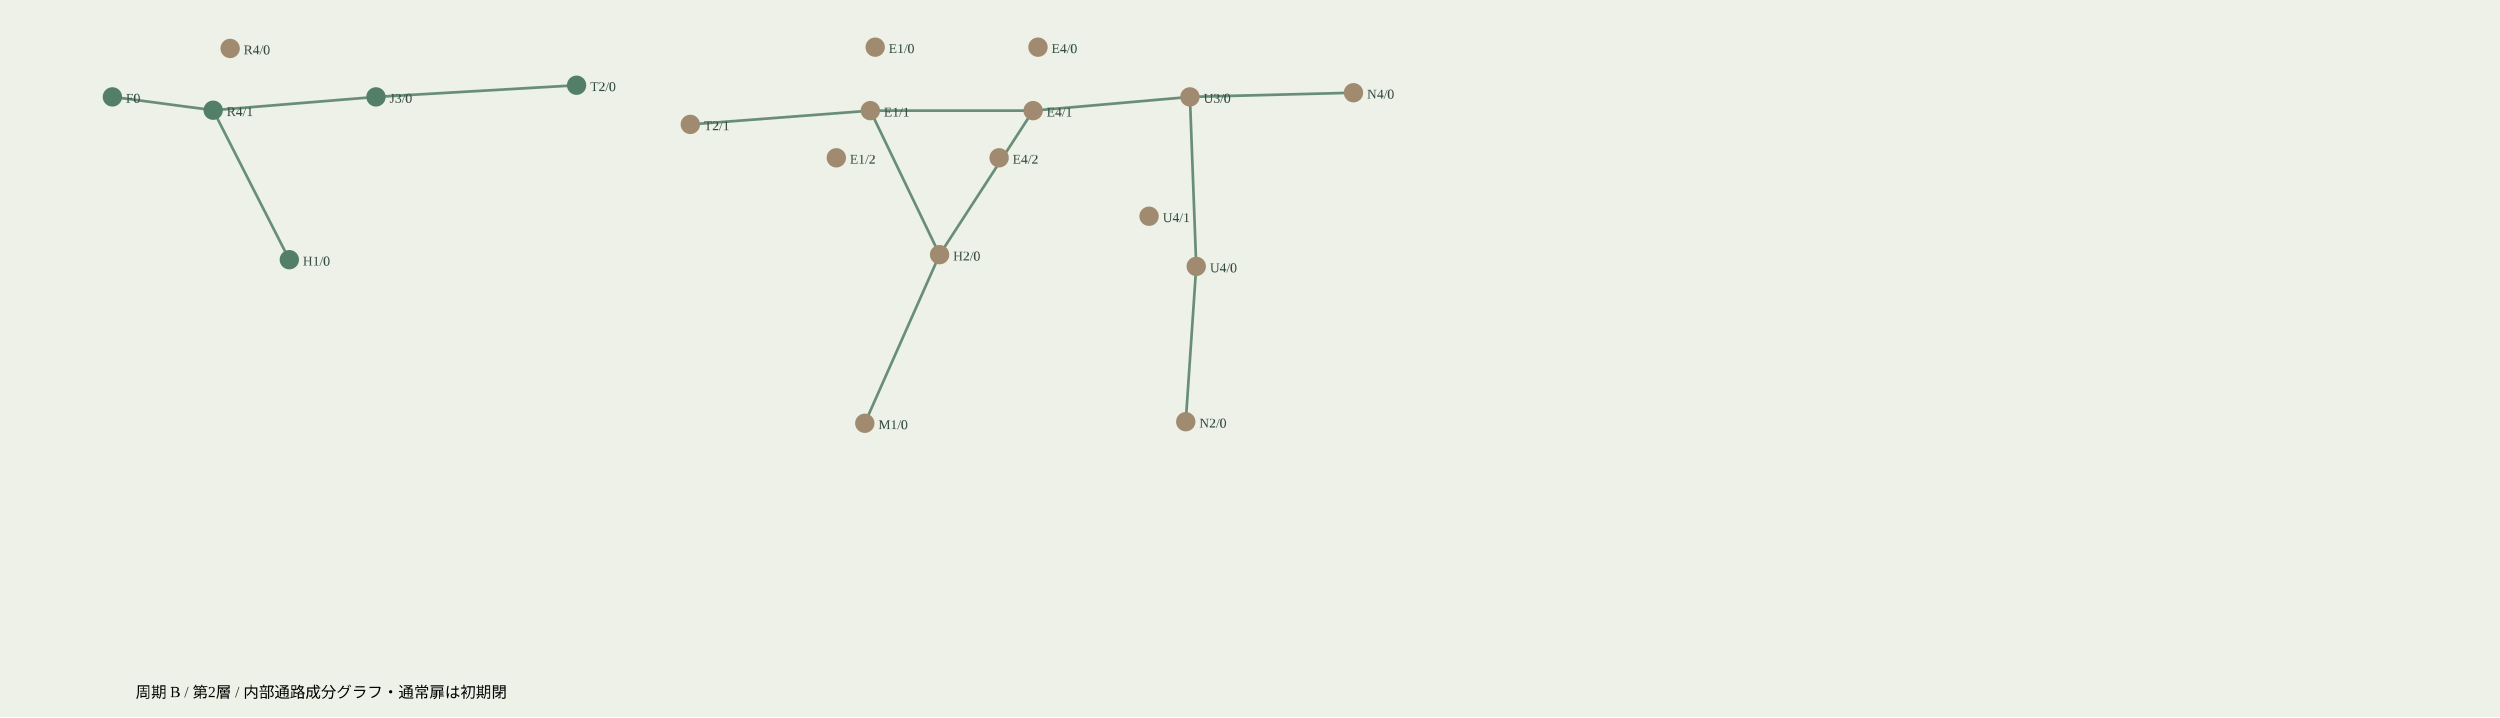
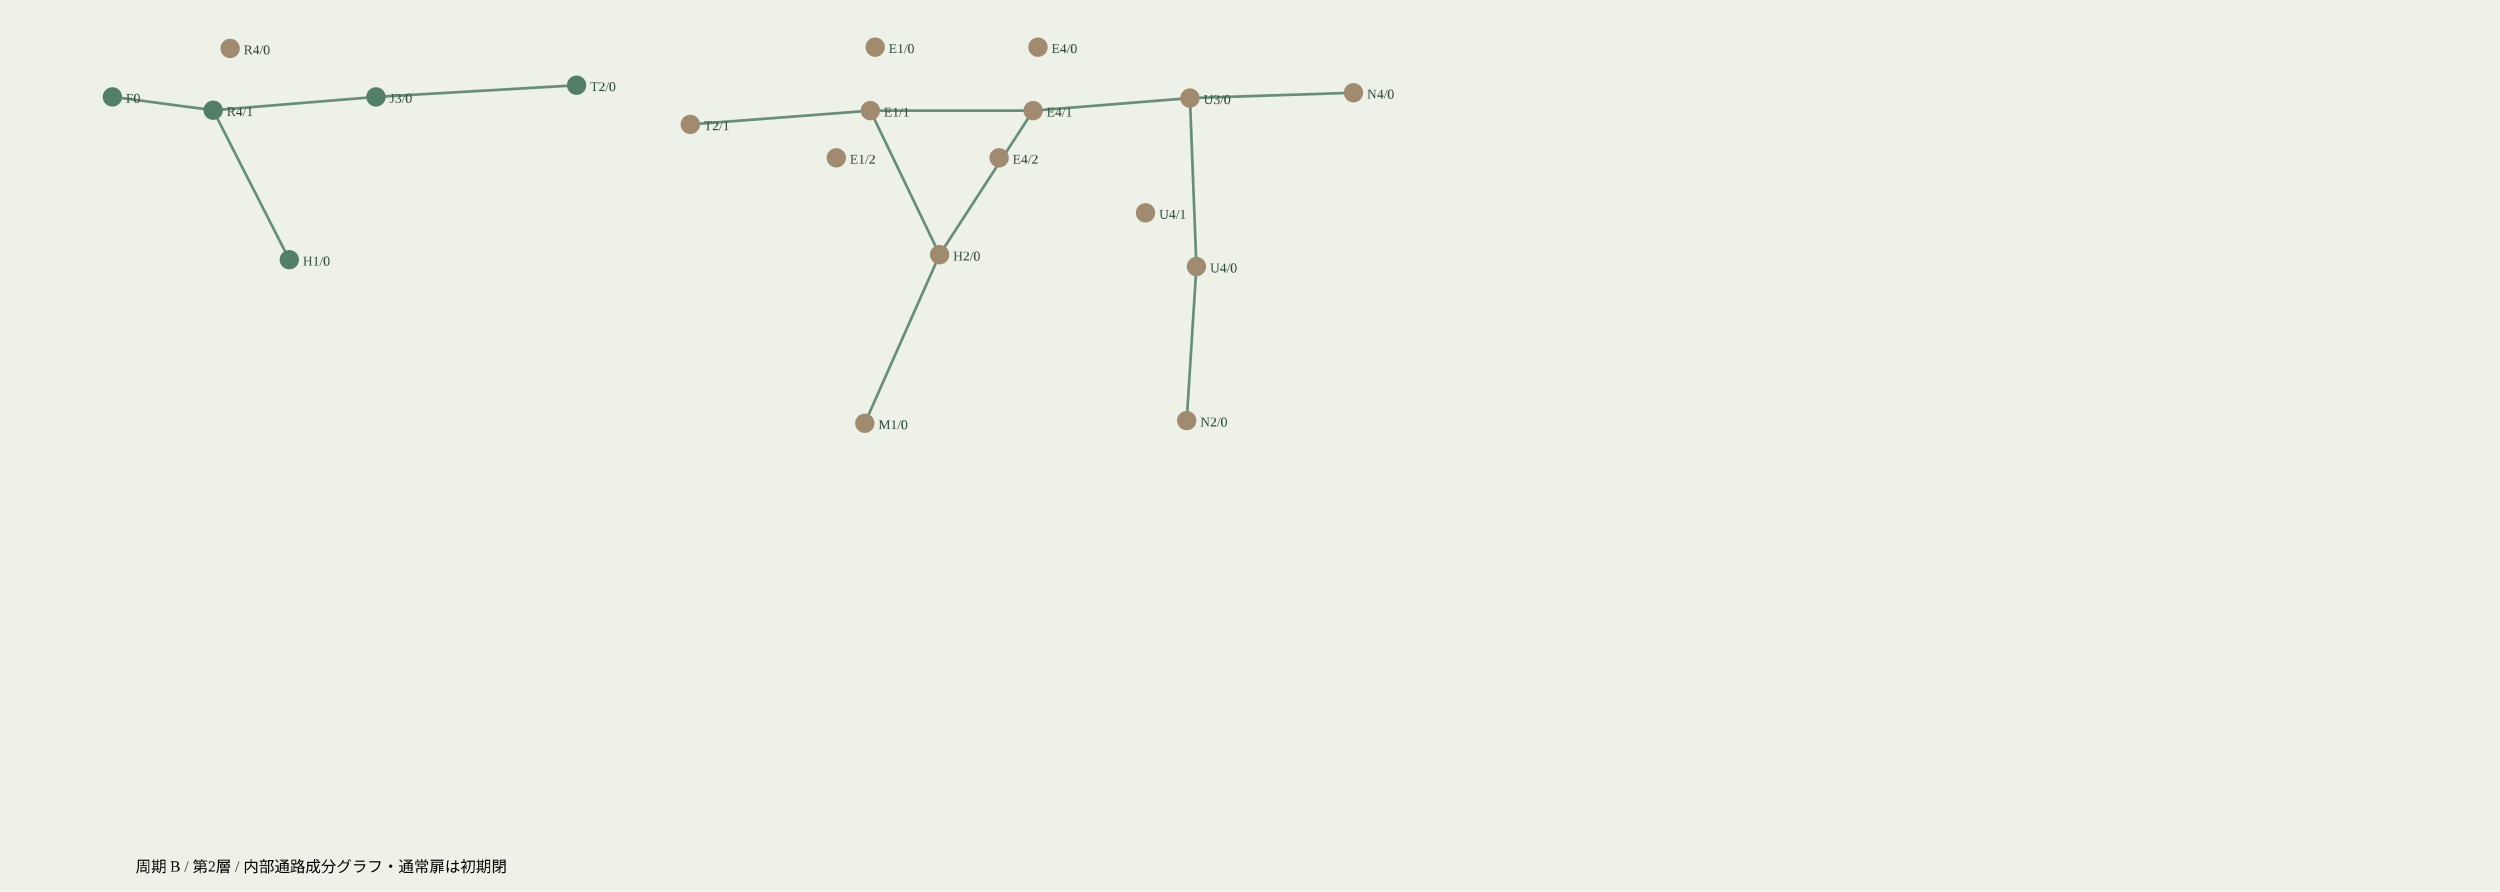
- <svg xmlns="http://www.w3.org/2000/svg" viewBox="-7 -1 129 37">
-   <rect x="-7" y="-1" width="129" height="37" fill="#eef1e7" />
+ <svg xmlns="http://www.w3.org/2000/svg" viewBox="-7 -1 129 46">
+   <rect x="-7" y="-1" width="129" height="46" fill="#eef1e7" />
  <line x1="4" y1="4.688" x2="12.4" y2="4" stroke="#688e78" stroke-width=".14" />
  <line x1="4" y1="4.688" x2="7.929" y2="12.4" stroke="#688e78" stroke-width=".14" />
  <line x1="28.62" y1="5.419" x2="37.909" y2="4.709" stroke="#688e78" stroke-width=".14" />
  <line x1="12.4" y1="4" x2="22.752" y2="3.398" stroke="#688e78" stroke-width=".14" />
  <line x1="37.909" y1="4.709" x2="46.309" y2="4.709" stroke="#688e78" stroke-width=".14" />
  <line x1="37.909" y1="4.709" x2="41.483" y2="12.14" stroke="#688e78" stroke-width=".14" />
-   <line x1="46.309" y1="4.709" x2="54.4" y2="4" stroke="#688e78" stroke-width=".14" />
+   <line x1="46.309" y1="4.709" x2="54.4" y2="4.061" stroke="#688e78" stroke-width=".14" />
  <line x1="46.309" y1="4.709" x2="41.483" y2="12.14" stroke="#688e78" stroke-width=".14" />
  <line x1="41.483" y1="12.14" x2="37.624" y2="20.841" stroke="#688e78" stroke-width=".14" />
-   <line x1="54.4" y1="4" x2="62.84" y2="3.785" stroke="#688e78" stroke-width=".14" />
-   <line x1="54.4" y1="4" x2="54.726" y2="12.745" stroke="#688e78" stroke-width=".14" />
-   <line x1="54.726" y1="12.745" x2="54.185" y2="20.76" stroke="#688e78" stroke-width=".14" />
+   <line x1="54.4" y1="4.061" x2="62.84" y2="3.785" stroke="#688e78" stroke-width=".14" />
+   <line x1="54.4" y1="4.061" x2="54.735" y2="12.754" stroke="#688e78" stroke-width=".14" />
+   <line x1="54.735" y1="12.754" x2="54.234" y2="20.702" stroke="#688e78" stroke-width=".14" />
  <line x1="-1.2" y1="4" x2="4" y2="4.688" stroke="#688e78" stroke-width=".14" />
  <circle cx="4.875" cy="1.5" r=".5" fill="#a08b71" />
  <text x="5.575" y="1.8" font-size=".7" fill="#334c40">R4/0</text>
  <circle cx="4" cy="4.688" r=".5" fill="#537f67" />
  <text x="4.7" y="4.988" font-size=".7" fill="#334c40">R4/1</text>
  <circle cx="22.752" cy="3.398" r=".5" fill="#537f67" />
  <text x="23.452" y="3.698" font-size=".7" fill="#334c40">T2/0</text>
  <circle cx="28.62" cy="5.419" r=".5" fill="#a08b71" />
  <text x="29.32" y="5.719" font-size=".7" fill="#334c40">T2/1</text>
  <circle cx="7.929" cy="12.4" r=".5" fill="#537f67" />
  <text x="8.629" y="12.7" font-size=".7" fill="#334c40">H1/0</text>
  <circle cx="12.4" cy="4" r=".5" fill="#537f67" />
  <text x="13.1" y="4.3" font-size=".7" fill="#334c40">J3/0</text>
  <circle cx="38.16" cy="1.434" r=".5" fill="#a08b71" />
  <text x="38.86" y="1.734" font-size=".7" fill="#334c40">E1/0</text>
  <circle cx="37.909" cy="4.709" r=".5" fill="#a08b71" />
  <text x="38.609" y="5.009" font-size=".7" fill="#334c40">E1/1</text>
  <circle cx="36.154" cy="7.143" r=".5" fill="#a08b71" />
  <text x="36.854" y="7.443" font-size=".7" fill="#334c40">E1/2</text>
  <circle cx="46.56" cy="1.434" r=".5" fill="#a08b71" />
  <text x="47.26" y="1.734" font-size=".7" fill="#334c40">E4/0</text>
  <circle cx="46.309" cy="4.709" r=".5" fill="#a08b71" />
  <text x="47.009" y="5.009" font-size=".7" fill="#334c40">E4/1</text>
  <circle cx="44.554" cy="7.143" r=".5" fill="#a08b71" />
  <text x="45.254" y="7.443" font-size=".7" fill="#334c40">E4/2</text>
  <circle cx="41.483" cy="12.14" r=".5" fill="#a08b71" />
  <text x="42.183" y="12.44" font-size=".7" fill="#334c40">H2/0</text>
  <circle cx="37.624" cy="20.841" r=".5" fill="#a08b71" />
  <text x="38.324" y="21.141" font-size=".7" fill="#334c40">M1/0</text>
-   <circle cx="54.4" cy="4" r=".5" fill="#a08b71" />
-   <text x="55.1" y="4.3" font-size=".7" fill="#334c40">U3/0</text>
-   <circle cx="54.726" cy="12.745" r=".5" fill="#a08b71" />
-   <text x="55.426" y="13.045" font-size=".7" fill="#334c40">U4/0</text>
-   <circle cx="52.292" cy="10.158" r=".5" fill="#a08b71" />
-   <text x="52.992" y="10.458" font-size=".7" fill="#334c40">U4/1</text>
-   <circle cx="54.185" cy="20.76" r=".5" fill="#a08b71" />
-   <text x="54.885" y="21.06" font-size=".7" fill="#334c40">N2/0</text>
+   <circle cx="54.4" cy="4.061" r=".5" fill="#a08b71" />
+   <text x="55.1" y="4.361" font-size=".7" fill="#334c40">U3/0</text>
+   <circle cx="54.735" cy="12.754" r=".5" fill="#a08b71" />
+   <text x="55.435" y="13.054" font-size=".7" fill="#334c40">U4/0</text>
+   <circle cx="52.108" cy="9.983" r=".5" fill="#a08b71" />
+   <text x="52.808" y="10.283" font-size=".7" fill="#334c40">U4/1</text>
+   <circle cx="54.234" cy="20.702" r=".5" fill="#a08b71" />
+   <text x="54.934" y="21.002" font-size=".7" fill="#334c40">N2/0</text>
  <circle cx="62.84" cy="3.785" r=".5" fill="#a08b71" />
  <text x="63.54" y="4.085" font-size=".7" fill="#334c40">N4/0</text>
  <circle cx="-1.2" cy="4" r=".5" fill="#537f67" />
  <text x="-0.5" y="4.3" font-size=".7" fill="#334c40">F0</text>
-   <text x="0" y="35" font-size=".8">周期 B / 第2層 / 内部通路成分グラフ・通常扉は初期閉</text>
+   <text x="0" y="44" font-size=".8">周期 B / 第2層 / 内部通路成分グラフ・通常扉は初期閉</text>
</svg>
